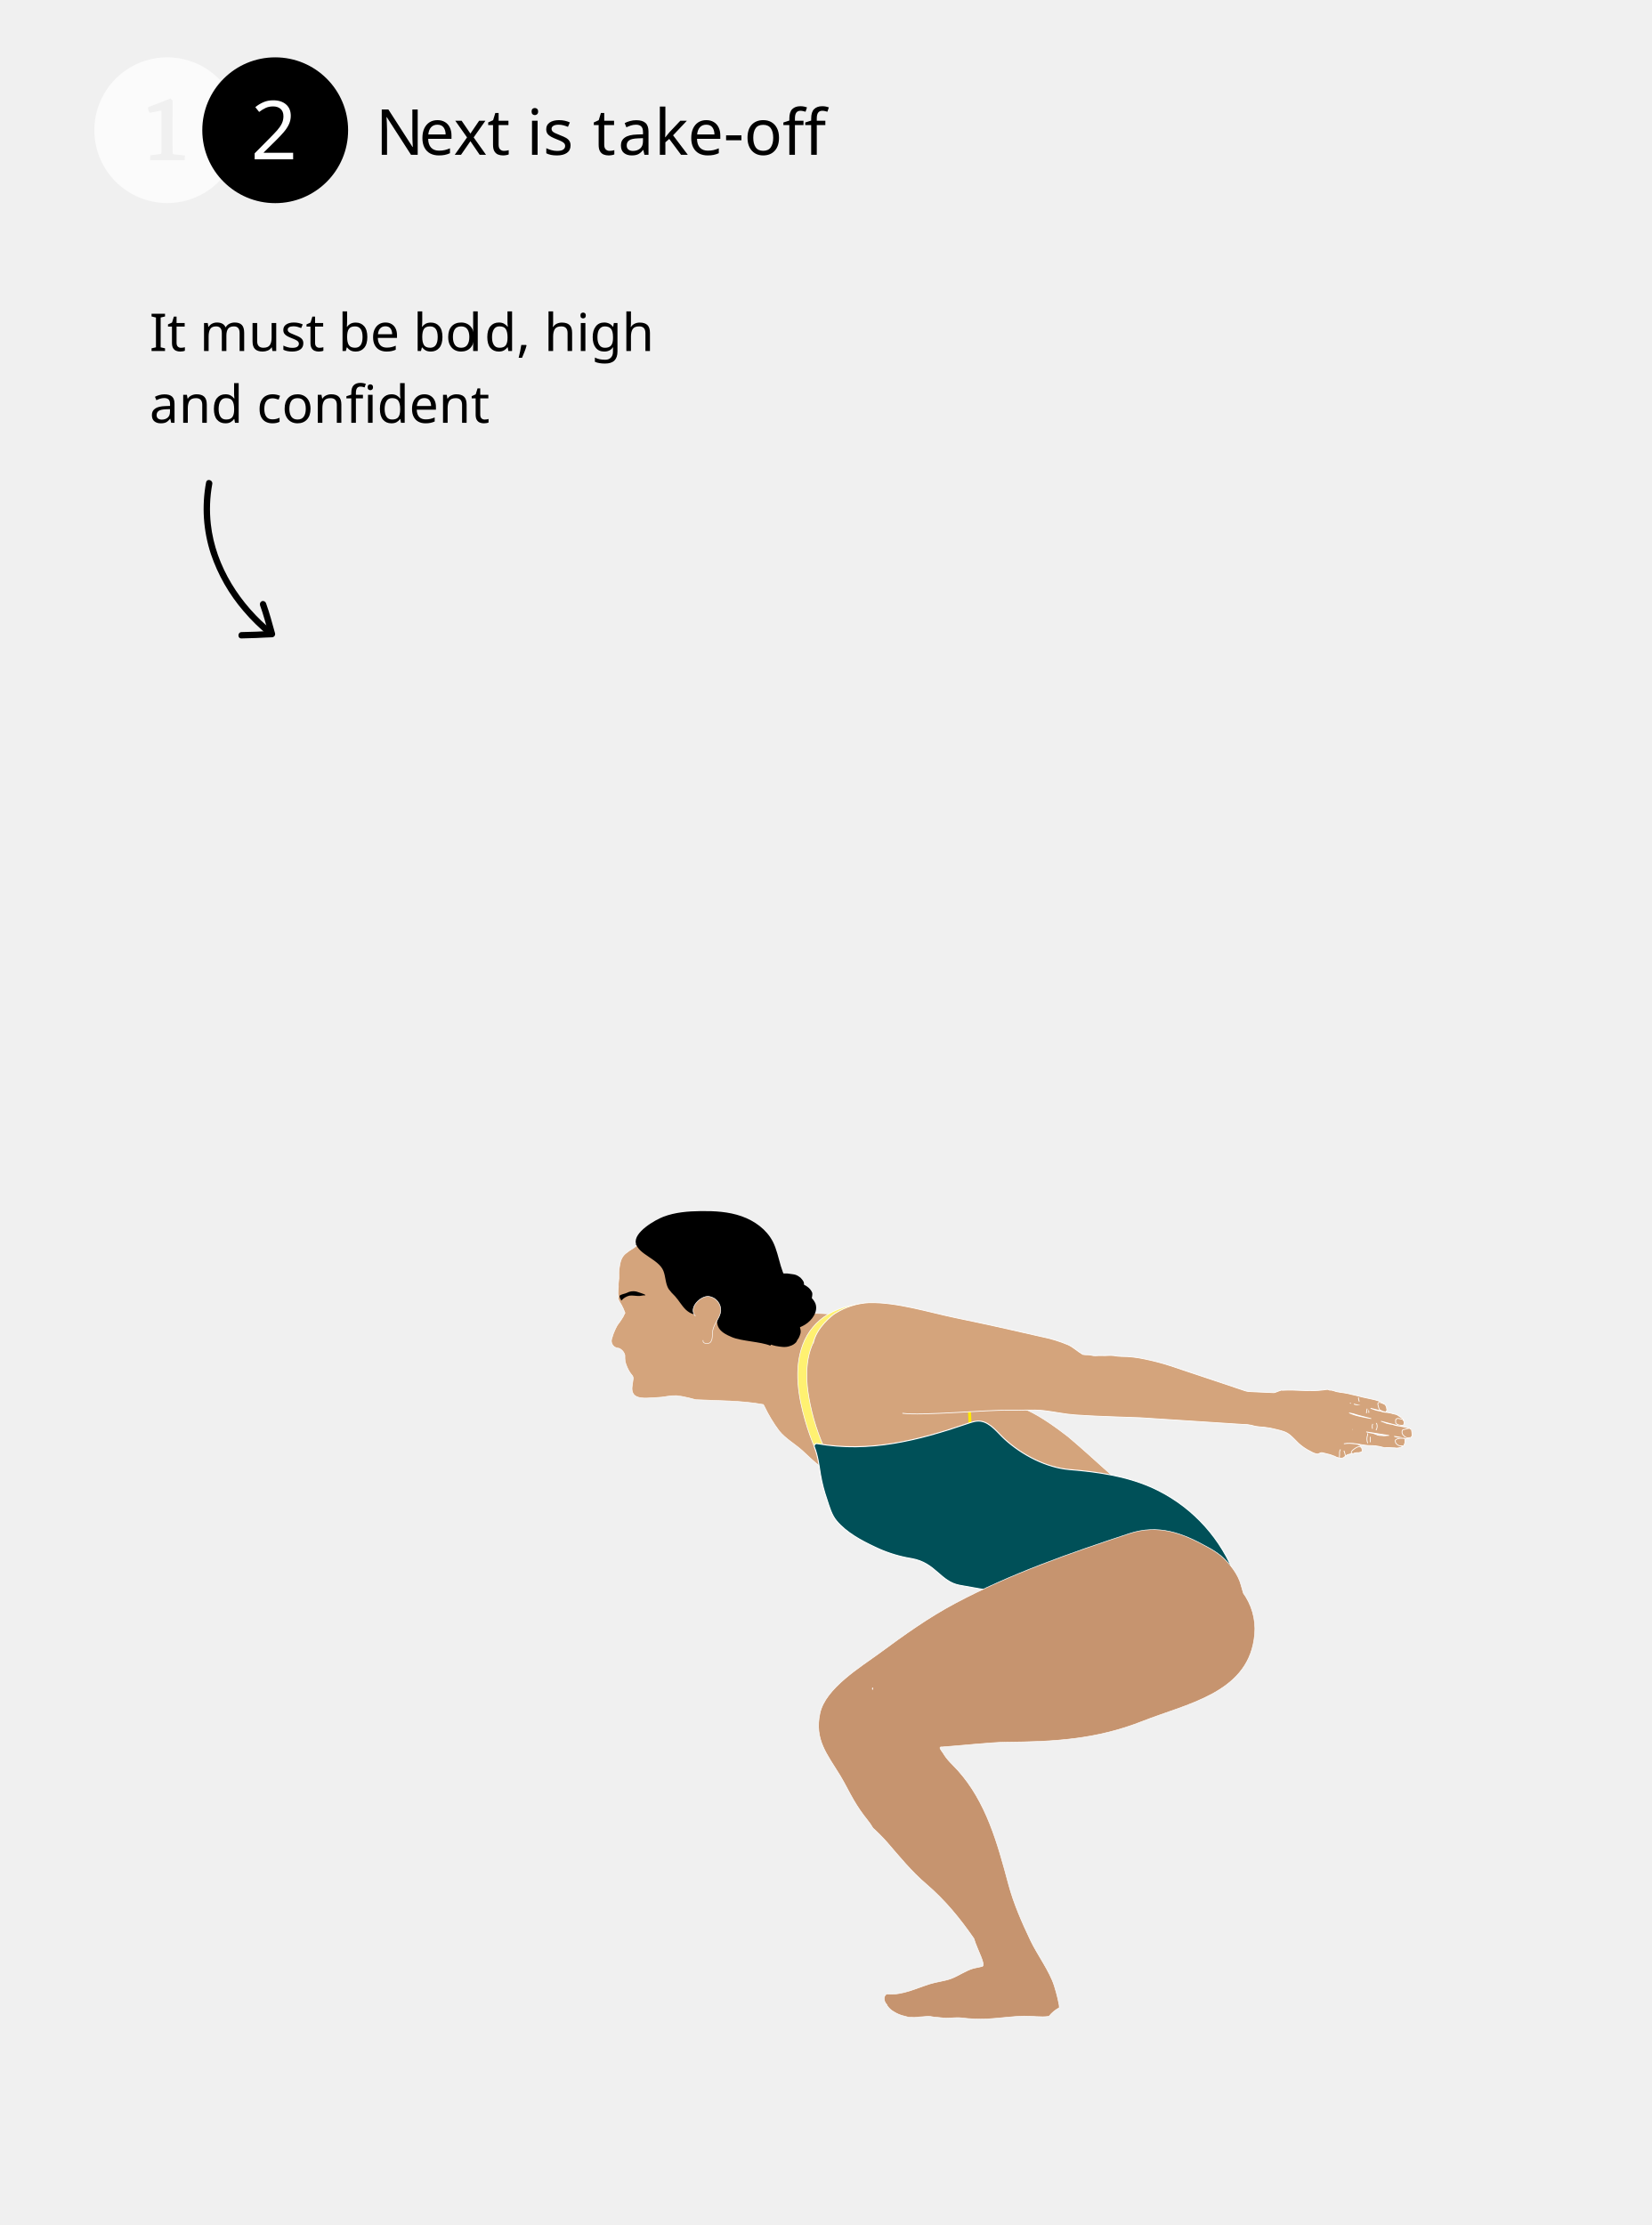
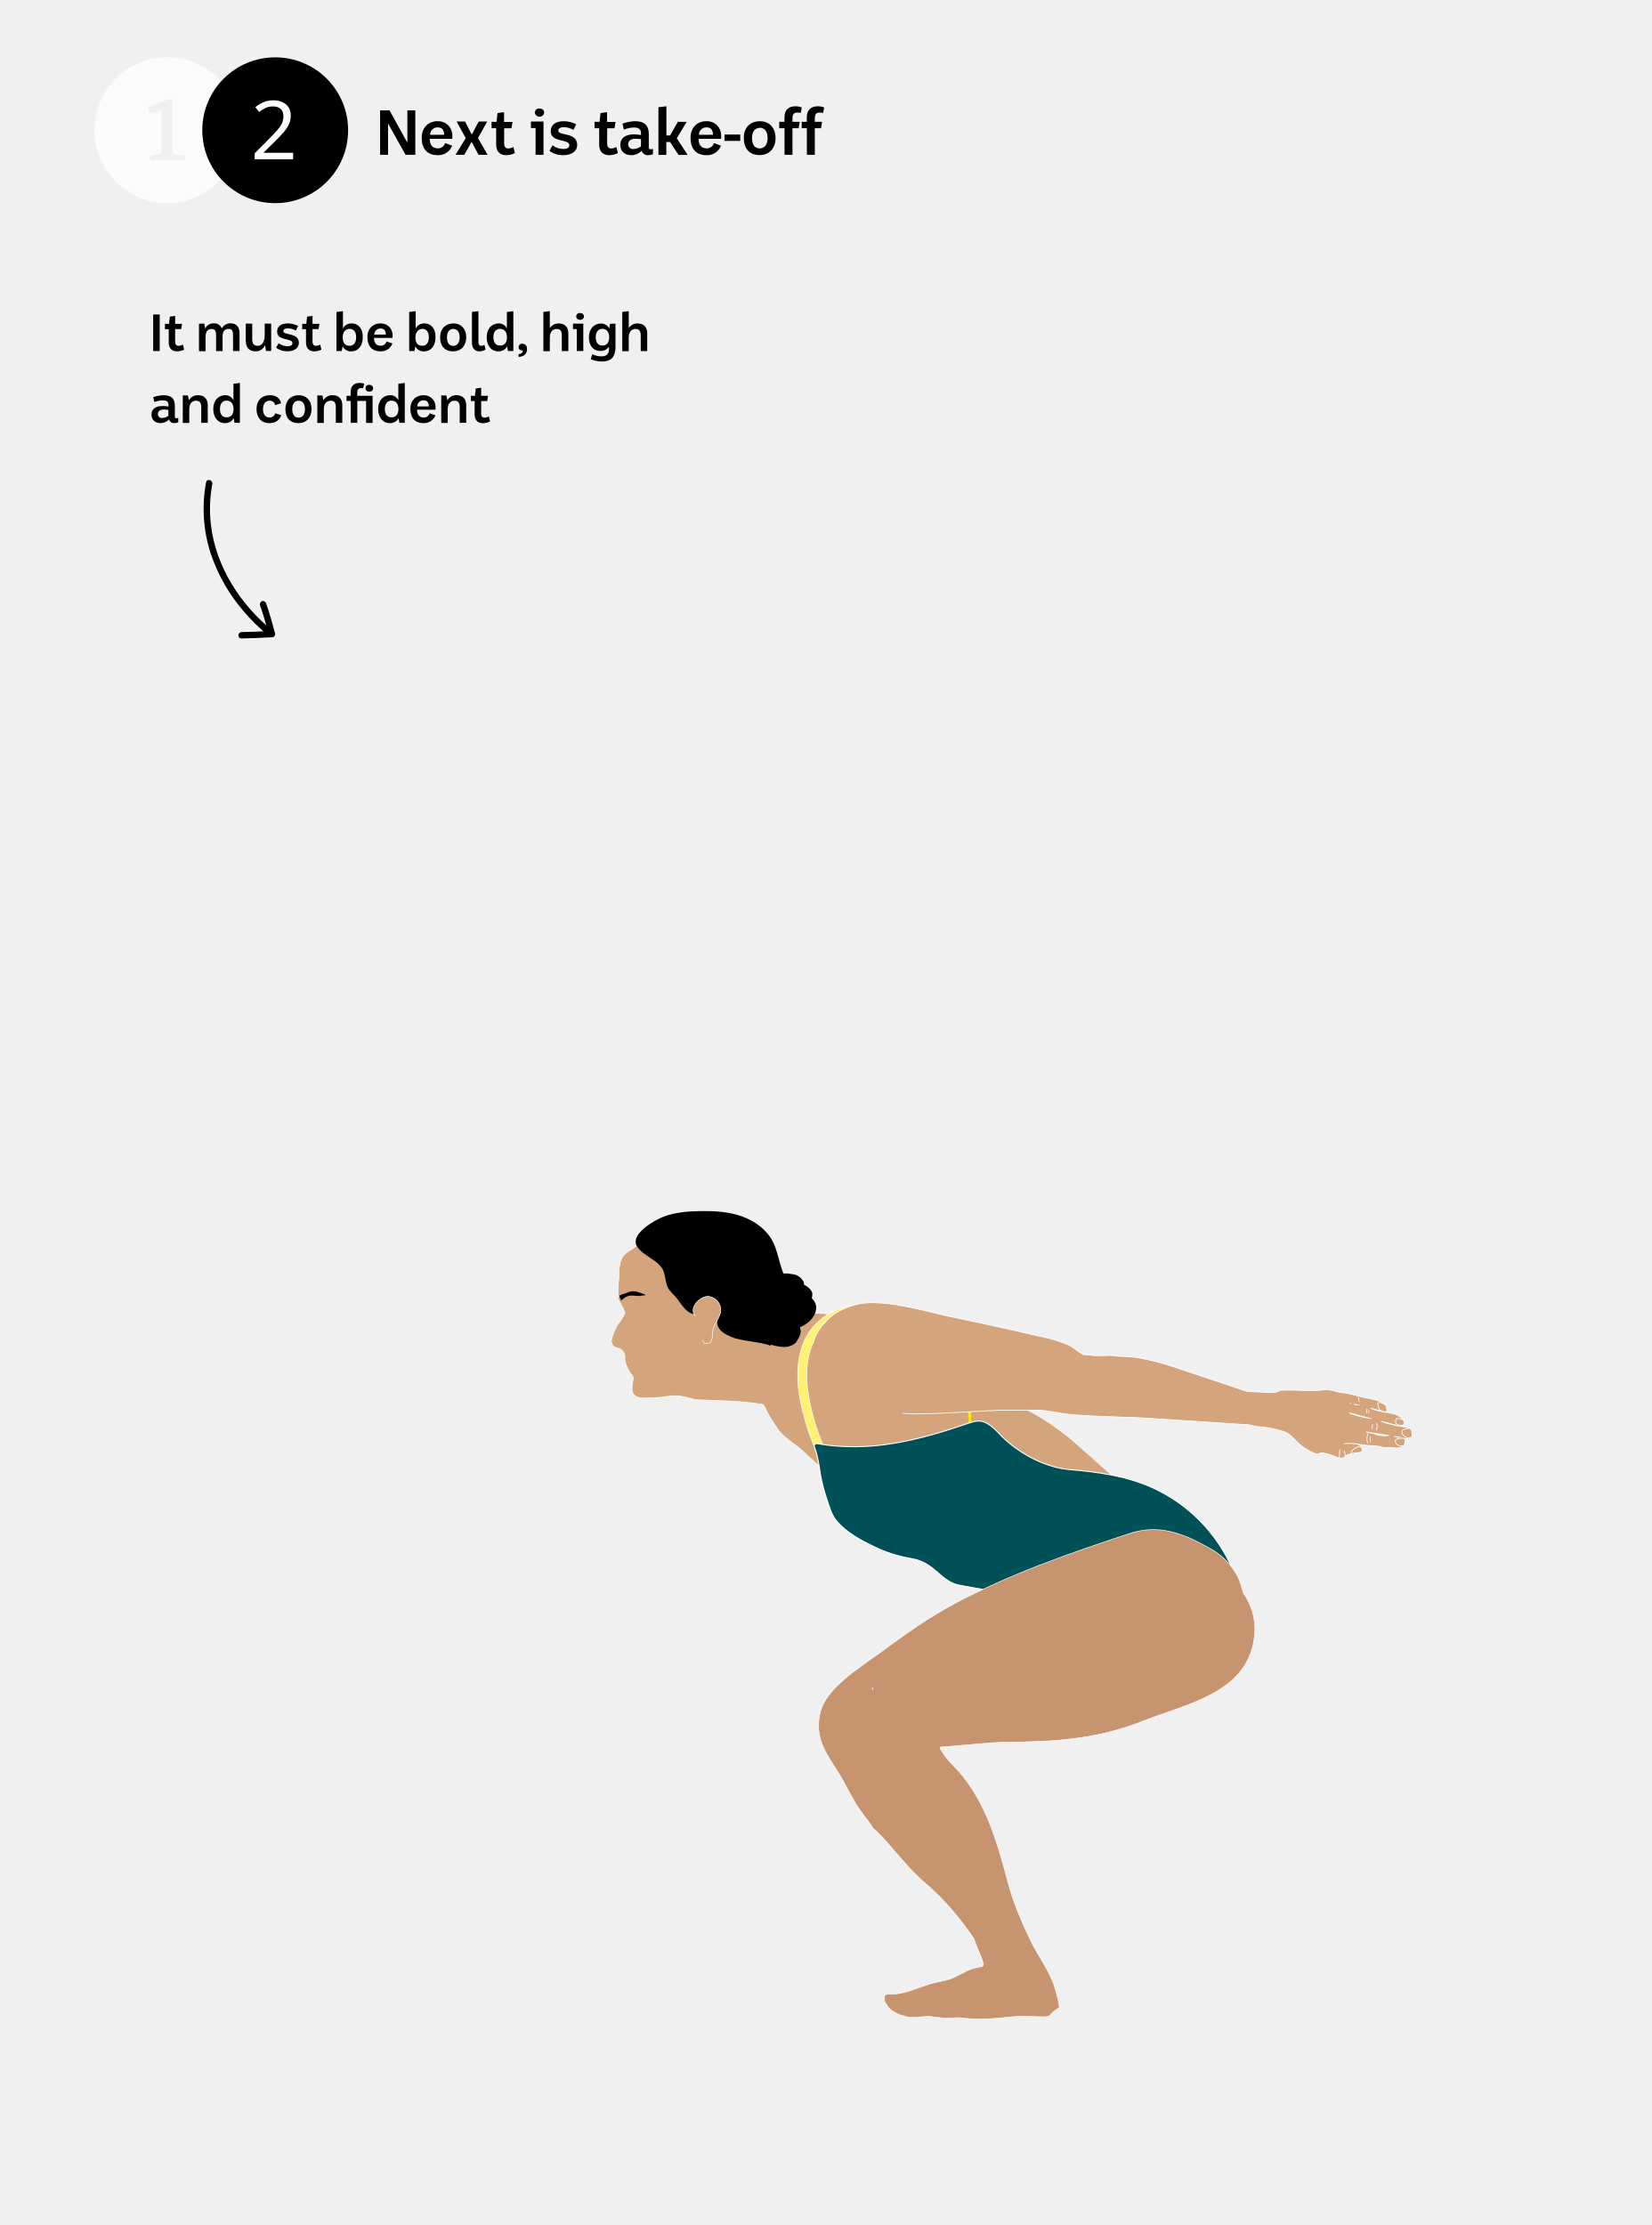
<svg xmlns="http://www.w3.org/2000/svg" id="Layer_1" data-name="Layer 1" viewBox="0 0 780 1051.14">
  <defs>
-     <style>.cls-1,.cls-5{fill:#d4a47c;}.cls-1,.cls-3,.cls-4,.cls-5,.cls-6{stroke:#fff;}.cls-1,.cls-2,.cls-3,.cls-4,.cls-5,.cls-6{stroke-miterlimit:10;}.cls-1,.cls-6{stroke-width:0.27px;}.cls-2{fill:none;stroke:#ffea00;stroke-width:1.4px;}.cls-3{fill:#fff171;stroke-width:0.3px;}.cls-4{fill:#005058;stroke-width:0.48px;}.cls-5{stroke-width:0.36px;}.cls-6{fill:#c6946f;}.cls-7{font-size:24.66px;}.cls-11,.cls-7{font-family:ABCSansBold, ABCSans;}.cls-8{letter-spacing:-0.02em;}.cls-10,.cls-9{fill:#fff;}.cls-9{opacity:0.7;}.cls-10{font-size:38.5px;font-family:ABCSerifBold, ABCSerif;}.cls-11{font-size:30px;}.cls-12{letter-spacing:-0.01em;}.cls-13{letter-spacing:-0.02em;}.cls-14{letter-spacing:-0.01em;}.cls-15{letter-spacing:0em;}</style>
+     <style>.cls-1,.cls-5{fill:#d4a47c;}.cls-1,.cls-3,.cls-4,.cls-5,.cls-6{stroke:#fff;}.cls-1,.cls-2,.cls-3,.cls-4,.cls-5,.cls-6{stroke-miterlimit:10;}.cls-1,.cls-6{stroke-width:0.27px;}.cls-2{fill:none;stroke:#ffea00;stroke-width:1.4px;}.cls-3{fill:#fff171;stroke-width:0.3px;}.cls-4{fill:#005058;stroke-width:0.48px;}.cls-5{stroke-width:0.36px;}.cls-6{fill:#c6946f;}.cls-7,.cls-8{fill:#fff;}.cls-7{opacity:0.7;}.cls-8{font-size:38.5px;font-family:ABCSerifBold, ABCSerif;}</style>
  </defs>
  <path class="cls-1" d="M538.86,708.56c-12.45-9.87-22.21-19.66-34.38-29.89C480.66,660.2,478.71,666,465.85,659.1c-3.14-2-6.33-3.86-9.57-5.65-2.21-1.44-4.4-3-6.54-4.64-14.57-11.27-30.23-21.91-48.11-26.36a66.11,66.11,0,0,0-21.45-1.74,32,32,0,0,0,1.76-3.51,19.2,19.2,0,0,0-3.12-1.42A28.59,28.59,0,0,1,374,613.4c-1.4-.83-2.84-1.16-3.5-2.62-.52-1.13-.31-2.43-.82-3.54a22.17,22.17,0,0,1-1.19-2.2,32,32,0,0,1-.8-3.87c-.58-2.87-1.44-5.74-2.15-8.59A24.2,24.2,0,0,0,361.7,584a19.54,19.54,0,0,0-7.45-5.94,42,42,0,0,0-6.89-2.76,73.64,73.64,0,0,0-10.65-1.95c-4-.44-8.73.51-12.55,1.74-2.84.91-5.7,1.35-8.47,2.59a25.2,25.2,0,0,0-7.26,5.43c-1.85,1.84-4,2.85-6.18,4.11-1.1.63-1.86,1.71-3,2.41a28.06,28.06,0,0,0-3.87,2.68c-2.26,2-2.52,4.59-2.93,7.39-.28,1.87.08,3.67-.23,5.54a14,14,0,0,0-.1,2.74c0,1-.23,2-.19,3,0,.5.24.9.27,1.42s-.26.83-.13,1.36a19.35,19.35,0,0,0,1.52,2.77,27.41,27.41,0,0,1,1.52,3.37,2.33,2.33,0,0,0,.13.37c-.06,0-.14.15-.26.47a11.9,11.9,0,0,1-1.36,2.47c-1.24,2.08-1.71,2-2.89,4.53a28.25,28.25,0,0,0-1.8,4.85,3.41,3.41,0,0,0,3.08,4.3,1.87,1.87,0,0,1,1.17.49,4.77,4.77,0,0,1,2,2.86,19.31,19.31,0,0,0,.14,3,18.34,18.34,0,0,0,2.22,5.11c.82,1.28,1.72,1.65,1.55,3.15-.11,1.08-.28,2.18-.45,3.25-.3,2,0,4,2,5,2.7,1.3,7.25.49,10.12.43a25.23,25.23,0,0,0,3.45-.36,6.71,6.71,0,0,1,1.06-.18h.17a18.7,18.7,0,0,1,4.29-.28,6.08,6.08,0,0,1,1.09.19c.52,0,1,.11,1.56.2,2.09.39,4.17.91,6.22,1.49,10.6.52,21.54.37,32,2.29.19.36.39.72.58,1.09a67.66,67.66,0,0,0,6.83,11.3c3.08,3.82,7.45,6.18,11.05,9.44,4.47,4.08,8.39,8.24,13.65,10.61a26.69,26.69,0,0,0,6.13,5.29l7.4,4.5c.79,2,3.6,3.29,5.09,4.66,11.07,10.13,27,4.31,40.22,4,12.16-.28,23.92,3.9,35.86,6.29,15.8,3.17,32.1,3.22,48.17,1.93,3.43-.27,8-2,7.3-5.38C542.59,715.82,540,709.45,538.86,708.56Z" />
  <path d="M303.14,611c.34.1.68.24,1,.36s.59.25.67.47,0,.09-.05.13a1.15,1.15,0,0,1-.31,0,1.83,1.83,0,0,0-.33,0c-.44,0-.87.14-1.3.19-.25,0-.5.09-.75.1-1.58.07-3.23-.39-4.79-.15a7.19,7.19,0,0,0-3.75,2.32c-.26-.44-1.15-1.86-.8-2.31.51-.64,2.63-.93,3.36-1.33a6.46,6.46,0,0,1,4.48-.63C301.45,610.35,302.27,610.77,303.14,611Z" />
  <path d="M381.22,611.64c-2.14-1.27-4.68-2.25-6.64-3.77-6.25-4.82-5.93-14.26-9.51-21.29-3-5.79-8.64-9.84-14.78-12s-12.74-2.51-19.24-2.43c-6,.07-12.13.54-17.75,2.7-3.79,1.45-14.14,7.32-12.92,12.56s10.84,7.48,13,13c1.1,2.78.9,6,2.48,8.57a25.12,25.12,0,0,0,3,3.37c1.83,2,3.13,4.48,5.09,6.37s5,3.1,7.42,1.87a11.11,11.11,0,0,1,.38-5.76c.76-1.8,1.89-1.22,3.79-.82,2.62.56,4.28,1.91,3.95,4.56s-1.31,5.43-.35,7.93c1,2.69,4,4.08,6.63,5.21,4.58,1.93,13.49,2.1,18.07,4,1.94-2.27,1.73-1.27,3.8-3.41,1.57-1.62-1.81-4.3.42-4a18.47,18.47,0,0,0,12.23-2.51c3.4-2.1,6.24-6.16,4.92-9.92A8.39,8.39,0,0,0,381.22,611.64Z" />
  <path d="M300,588.24l.79-.5c0-.06-.08-.11-.11-.18A2.93,2.93,0,0,0,300,588.24Z" />
  <path class="cls-1" d="M328.51,621.8c-3.6-3.85,2.4-9.79,6.36-9.35a6.54,6.54,0,0,1,5.59,6.86c-.32,3.38-3.25,6-3.79,9.36-.28,1.76.1,3.73-.9,5.22s-4.16.93-3.62-.77" />
  <path d="M368.64,613.66a7.2,7.2,0,0,0,2.11-2.65,12.06,12.06,0,0,1,2.69-2.94,6.12,6.12,0,0,1,4.18-1.63,6.68,6.68,0,0,1,3.74,1.43,6.42,6.42,0,0,1,2.3,2.8c.3,1.26-.41,3.25-.56,4.52a6.75,6.75,0,0,1-2.43,3.87,6,6,0,0,1-4.25,1.91,19.55,19.55,0,0,1-9.8-4c-1.43-1-1.95-3.35-2.06-5s.2-4.5,1.17-5.94c1.86-2.77,6-2.21,8.6-1.19,1.59.62,3.12,1.4,3.64,3.16a9.62,9.62,0,0,1,0,4.4,17.69,17.69,0,0,1-1,4.91,6.54,6.54,0,0,1-1.22,2.34,20.38,20.38,0,0,0-2,2.14,8.07,8.07,0,0,1-2.52,2.16,3.24,3.24,0,0,1-2.5.39,10.66,10.66,0,0,1-2.91-.84c-.58-.26-1.05-.73-1.61-1-1-.53-1-.58-.87-1.81" />
  <path d="M368.2,612.75c-.41-1.37.24-2.49,1-3.58a6.06,6.06,0,0,0,.71-1.18,1.86,1.86,0,0,1,1.49-1.22c1.78-.47,3.79.38,5.41,1a6.07,6.07,0,0,1,2,.94c.53.44.88,1.05,1.39,1.47.31.25.67.33.93.66s.35.77.63,1.1.52.46.68.94a7.15,7.15,0,0,1,.26,1.22,4.77,4.77,0,0,1,.14,2.25,13.49,13.49,0,0,1-.83,2.19,5.93,5.93,0,0,1-.6.88c-.25.36-.36.79-.61,1.14a6.17,6.17,0,0,1-3,1.83c-2.07.84-4.62.34-6.75-.05a11.53,11.53,0,0,1-4.62-2,26.64,26.64,0,0,1-2.08-1.89,9.77,9.77,0,0,1-1.8-1.89,8.43,8.43,0,0,1-1.09-2.65,17.68,17.68,0,0,1-.61-3,6.17,6.17,0,0,1,.67-2.92,7.09,7.09,0,0,0,.84-1.37A5.53,5.53,0,0,1,363,605a6.61,6.61,0,0,1,4.69-3.16,21.45,21.45,0,0,1,4.31-.21c.92.1,1.83.26,2.75.38a5.84,5.84,0,0,1,2.71,1.11,4.1,4.1,0,0,1,1.28,1.17,5.09,5.09,0,0,1,.92,1.39c.4,1.57-.29,3-.17,4.52a6.19,6.19,0,0,1,.11.89c0,.48-.14,1-.21,1.43a10.49,10.49,0,0,1-.43,2.3,6.8,6.8,0,0,1-1.33,2.28,3.61,3.61,0,0,1-2.7,1.25,10.17,10.17,0,0,1-3.69,0,13,13,0,0,1-4.43-2.11,9.92,9.92,0,0,1-3.44-3.61,11,11,0,0,1-1.06-2.38,10.84,10.84,0,0,1,0-2.35c0-1.67,1.25-3.07,2.17-4.35.18-.25.51-.94.81-1.07s.68.06.92.09" />
  <path d="M363.51,626.26c-.41-1.38.25-2.49,1-3.58a6.06,6.06,0,0,0,.71-1.18,1.87,1.87,0,0,1,1.49-1.23c1.77-.47,3.79.38,5.41,1a6.42,6.42,0,0,1,2,.95c.53.43.88,1.05,1.39,1.46.31.25.67.33.93.66s.35.77.63,1.11.52.45.68.94a7.25,7.25,0,0,1,.26,1.21,4.91,4.91,0,0,1,.14,2.25,14.6,14.6,0,0,1-.83,2.2,6.51,6.51,0,0,1-.6.88c-.25.35-.36.78-.61,1.14a6.25,6.25,0,0,1-3,1.83c-2.07.83-4.62.33-6.75-.06a11.51,11.51,0,0,1-4.62-2c-.75-.59-1.4-1.24-2.08-1.89a9.76,9.76,0,0,1-1.8-1.89,8.75,8.75,0,0,1-1.1-2.66,18.55,18.55,0,0,1-.6-3,6.11,6.11,0,0,1,.67-2.92,7.75,7.75,0,0,0,.84-1.37,5.76,5.76,0,0,1,.61-1.55,6.61,6.61,0,0,1,4.7-3.15,21.45,21.45,0,0,1,4.31-.22c.92.11,1.83.27,2.75.38a6,6,0,0,1,2.71,1.11,4.25,4.25,0,0,1,1.28,1.18,5,5,0,0,1,.92,1.39c.4,1.57-.29,3-.18,4.51a5.29,5.29,0,0,1,.12.89c0,.48-.14,1-.21,1.44a10.31,10.31,0,0,1-.44,2.29,6.75,6.75,0,0,1-1.32,2.29,3.6,3.6,0,0,1-2.7,1.24,9.74,9.74,0,0,1-3.69,0,13,13,0,0,1-4.43-2.1,10,10,0,0,1-3.44-3.61,11.24,11.24,0,0,1-1.06-2.38,10.85,10.85,0,0,1,0-2.35c0-1.68,1.26-3.08,2.18-4.36.18-.25.51-.94.81-1.07s.68.06.92.09" />
  <path class="cls-2" d="M415.26,626.07c4.21,1.19,8.36,2.45,10.76,3a51.84,51.84,0,0,1,8.05,2.88,38.7,38.7,0,0,1,16.47,12.95c6.35,8.76,8,19.81,7.57,30.39" />
  <path class="cls-3" d="M415.41,616.34a6.09,6.09,0,0,0-1.92-.61,4.62,4.62,0,0,1-1.13-.33c-7.4.34-14.9,1.76-21.16,5.48a28,28,0,0,0-12,14.39c-4.29,11.48-2.12,24.57,1.19,36a117.59,117.59,0,0,0,4.81,13.48c1,2.28,5,1.29,4.05-1a100,100,0,0,1-7.68-27c-1.31-10.91-.28-23.68,9.7-31.13,7-5.26,16.67-6.45,25.46-6.39a2,2,0,0,0,1.62-.73C417.35,617.78,416.37,617.07,415.41,616.34Z" />
  <path class="cls-4" d="M492.2,752.84c16.06-1.27,16.8-9.13,29.08-16.06,10.2-5.77,16.58-11.88,29.09-10.36,12.18,1.48,22.5,8,32,15.22a75,75,0,0,0-38.47-39.06c-12.18-5.36-25.42-7.23-38.58-8.31-11-.9-22.53-6.91-30.69-14.36-3.38-3.07-6.75-7.88-11.42-8.51-2.18-.29-4.28.47-6.32,1.17-23.25,7.95-46.14,13.77-70.83,9.44a1.17,1.17,0,0,0-1.39,1.5c1.7,4.27,2.19,8.67,2.91,13.13a75.19,75.19,0,0,0,3.07,11.84c1.14,3.41,2.1,7.14,4.49,10,4.6,5.53,11.52,9.27,18.16,12.39l1.9.88a62.68,62.68,0,0,0,15.36,4.55c11.49,2,13.51,10.93,22.8,12.63C479.59,753.75,484.22,753.48,492.2,752.84Z" />
  <path class="cls-5" d="M426.27,667.65c8.73,1.28,40.92-1.68,49.72-1.41,5.74.18,11.59-.48,17.31.19,4.88.57,9.63,1.67,14.58,2,3.48.24,7,.43,10.44.59,6.77.31,13.54.51,20.3.75l47.07,3.06c1.19.15,2.37.11,3.56.18a24.47,24.47,0,0,1,3.76.81,35.15,35.15,0,0,0,4.1.42,38.06,38.06,0,0,1,5.88,1.1c2.37.6,4.46,1,6.41,2.64,1.44,1.19,2.67,2.61,4,3.88a23.51,23.51,0,0,0,5.65,3.82,9.59,9.59,0,0,0,3.18,1.25c.9,0,1.51-.87,2.47-.61.48.13,1,.22,1.45.34.31.08.58.18.9.24s.54.14.82.19a13.29,13.29,0,0,1,1.71.59c.28.11.57.2.86.3a7.74,7.74,0,0,1,.7.37,2.7,2.7,0,0,0,.66.22c.26.06.51.18.77.23a3.75,3.75,0,0,0,1.6,0,1.84,1.84,0,0,0,.47-.15c.19-.12.39-.32.57-.46a8.92,8.92,0,0,1,1.22-.9,7.93,7.93,0,0,1,1.37-.38c.42-.11.84-.21,1.25-.33s.61-.06.91-.13a4.3,4.3,0,0,1,.69-.16c.22,0,.43,0,.65,0a1.41,1.41,0,0,0,.54,0A7.47,7.47,0,0,0,643,686c.54-.22.47-.74.43-1.23a2,2,0,0,0-.24-.71,7.07,7.07,0,0,0-.61-1.11.44.44,0,0,0-.24-.21,1,1,0,0,1-.24,0c-.08,0-.12-.13-.18-.19a.53.53,0,0,0-.23-.13,8.47,8.47,0,0,0-1.87-.36c-.71-.08-1.42-.14-2.14-.18a19.63,19.63,0,0,0-2.86.19c3.92-.81,7.92.67,11.93.85a21.92,21.92,0,0,1,6.19.75,8,8,0,0,0,1.17.29,3.31,3.31,0,0,0,.55-.06c.15,0,.32,0,.48,0,.4,0,.77,0,1.16,0s.89,0,1.33.06c.73,0,1.46.07,2.19.15a5.92,5.92,0,0,0,2-.42,2.65,2.65,0,0,0,1.64-1.57,2.79,2.79,0,0,0,.09-2,1.46,1.46,0,0,0-.54-.75,5,5,0,0,0,.53.23,1.82,1.82,0,0,0,1.32,0,2.91,2.91,0,0,0,.5-.16,5.07,5.07,0,0,1,.65-.24,2.62,2.62,0,0,0,.61-.35.94.94,0,0,0,.4-.85,8.52,8.52,0,0,0-.1-1.51,2.41,2.41,0,0,0-.51-1.34,3.13,3.13,0,0,0-1.54-.65,15.39,15.39,0,0,0-2-.46c-.52-.08-1-.15-1.51-.27a13.82,13.82,0,0,0-1.8-.31c-.66-.06-1.3-.45-2-.57-.35-.07-.7-.09-1-.14s-.56-.16-.85-.2A5.78,5.78,0,0,1,654,672a5.12,5.12,0,0,0-.92-.35,6,6,0,0,1-.72-.23l6.84,1.79a10,10,0,0,1,1.73.45.71.71,0,0,0,.56.1c.13,0,.19,0,.31,0a1.79,1.79,0,0,0,1-.5c.77-.68.41-1.78,0-2.58a2.59,2.59,0,0,0-1.13-1.14c-.52-.3-1-.71-1.47-1a4.12,4.12,0,0,0-1.45-.51,9.51,9.51,0,0,1-1.59-.41,21.63,21.63,0,0,0-3.24-.49l-.9-.18c-.24,0-.44-.18-.68-.24-.65-.17-1.31-.28-2-.41a6.18,6.18,0,0,1-1-.31c-.3-.12-.62-.19-.91-.32s-.63-.25-1-.37l1.77.44,3.53.89a6.74,6.74,0,0,0,1.39.35c.19-.06.45.22.58,0s.12-.24.19-.35.21-.2.24-.34a.76.76,0,0,0,0-.33c-.12-.42-.11-.85-.21-1.27a2.11,2.11,0,0,0-.62-1c-2.2-2.39-7.32-2.83-10.3-3.59q-3.86-1-7.76-1.86c-1.88-.42-4.33-.47-6.09-1.19-.26-.09-.5-.12-.76-.19a2,2,0,0,0-.48-.13,3.25,3.25,0,0,1-.82,0c-.29-.07-.62-.33-.92-.34a12.17,12.17,0,0,0-1.84.23c-7.44.93-12.13-.23-19.63.17.15-.53-3.37,1.16-3.92,1.14-4-.12-7.92-.37-11.88-.54a7.83,7.83,0,0,1-1.73-.36l-35.31-11.81A108.57,108.57,0,0,0,540.58,642a51.56,51.56,0,0,0-10.87-1.19,22.28,22.28,0,0,1-3.65-.4c-1.73-.22-3.59.1-5.27,0a28.6,28.6,0,0,0-3.34.07c-1.34.09-2.33-.52-3.67-.44a9.79,9.79,0,0,1-2.29-.18c-2.34-1.33-4.43-3.4-6.87-4.53A64.83,64.83,0,0,0,492,631.47q-20.23-4.71-40.59-8.93c-13-2.7-27.49-7.38-40.8-7.13a33.45,33.45,0,0,0-16.12,5.09c-1.46.87-9,6.85-10.36,14.25m257,28.93a5.89,5.89,0,0,1-1.6-.36C640.12,663.44,640.66,663.55,641.19,663.68Zm-3.84,3.81a19.54,19.54,0,0,1,3.85,1l2.66.7,3.93,1c-1.85-.36-3.71-.67-5.54-1.12A25.22,25.22,0,0,1,637.35,667.49Zm18.23,10.66-1.28.11a5.7,5.7,0,0,1-1.37-.06,6.83,6.83,0,0,0-1.28-.08,3.93,3.93,0,0,1-1.55-.47,8.93,8.93,0,0,0-1.39-.51,25.3,25.3,0,0,1-3.27-.69l10.37,1.65.4.06C656,678.15,655.8,678.14,655.58,678.15Zm3.92.68c-.29-.08-.58-.19-.87-.28l2.12.33.67.14A6.56,6.56,0,0,1,659.5,678.83Z" />
  <path class="cls-5" d="M637.94,662.94l.18,0a3.07,3.07,0,0,1-.42-.07Z" />
  <path class="cls-5" d="M638.77,675.32l.14,0h0Z" />
  <path class="cls-5" d="M633.21,684.73a3.28,3.28,0,0,0-.44,1.25c0,.3,0,.61,0,.91s0,.5,0,.75c0,.42-.27.77.1,1.12" />
  <path class="cls-5" d="M634.82,685.34a5.3,5.3,0,0,1,.49,1.47c0,.16.09.32.13.48s0,.48.07.66" />
  <path class="cls-5" d="M662.94,683c-.27,0-1.65,0-1.89,0a2.79,2.79,0,0,1-.88-.44,2.42,2.42,0,0,1-.86-.91,2.39,2.39,0,0,1-.23-1c.14-.81,1.13-.93,1.79-1.08a4.36,4.36,0,0,1,1.14-.09c.16,0,.31,0,.48,0a3.8,3.8,0,0,1,1.06.13" />
  <path class="cls-5" d="M666.26,679.14c-.33.08-1,0-1.34.08a1.68,1.68,0,0,1-1.17-.41c-.26-.21-.47-.48-.73-.68-.06-.06-.14-.07-.21-.13a2.4,2.4,0,0,1-.23-.38,1.85,1.85,0,0,1-.29-1.23c0-.32.12-.79.45-.95a6.22,6.22,0,0,1,1.07-.28c.27-.06,2.21-.6,2.13-.3,0,0,.54.52.61.5" />
  <path class="cls-5" d="M662.63,673.38c-.26,0-.91-.09-1.18-.1a2.64,2.64,0,0,1-1.11-.28,3.06,3.06,0,0,1-.6-.3,3.21,3.21,0,0,1-.42-.49c-.1-.19,0-.34-.05-.53a1.68,1.68,0,0,1,0-.5,1.53,1.53,0,0,1,0-.43,1.66,1.66,0,0,1,.25-.34,1.11,1.11,0,0,1,.8-.32,4.32,4.32,0,0,1,1.12.2c.17,0,.36.05.54.09a5,5,0,0,1,.8.28c-.12.07.46.83.32.85" />
  <path class="cls-5" d="M648.34,675a3.92,3.92,0,0,1-.13-1.09,2.18,2.18,0,0,1,.26-1.21" />
  <path class="cls-5" d="M650,675.68a2.56,2.56,0,0,0,.26-.58,2.78,2.78,0,0,0,.27-1.1,2.73,2.73,0,0,0-.08-.94,3.5,3.5,0,0,0-.14-.46c-.06-.12-.17-.22-.18-.36" />
  <path class="cls-5" d="M646.59,667.47c0-.26,0-.53,0-.79a.47.47,0,0,1,0,.38" />
  <path class="cls-5" d="M645.5,667.65c0-.51.07-1,.17-1.56a1.56,1.56,0,0,1,.19-.6" />
  <path class="cls-5" d="M642.09,662.13a6.34,6.34,0,0,1-.36-1.36c0-.17,0-.46-.15-.57" />
  <path class="cls-5" d="M647.25,681.35a19.7,19.7,0,0,1,0-2c0-.93,0-.15,0-.23" />
  <path class="cls-5" d="M646.08,681.81a5.35,5.35,0,0,1-.05-3.89c.1-.25,0-.52,0-.78" />
  <path class="cls-5" d="M653.18,666.69c-.13-.08-1.1-.38-1.22-.49a1.88,1.88,0,0,1-.46-.54A7.61,7.61,0,0,1,651,664c-.11-.43-.25-.89,0-1.21a.87.87,0,0,1,1-.2c.39.13.75.26,1.14.42.21.08,1,.36,1.09.62" />
  <path class="cls-5" d="M639,686.63c-1.31.15-.47-1.2,0-1.55,1-.8,3-2.49,4.21-1.09" />
  <path class="cls-6" d="M588.45,754.33c-.33-.53-.7-1.08-1.1-1.64-.34-1.26-.77-2.5-1.09-3.77-1.31-5.19-5.44-10.49-9.59-14a39.26,39.26,0,0,0-6.15-4c-12-6.73-23.37-10.94-37.06-6.43-28,9.23-56.07,19-82.17,32.87-12.81,6.82-24.19,15-35.83,23.58-8.84,6.5-25.55,16.56-28.12,28.41-2.71,12.5,3.29,19.29,9.5,29.46,2.31,3.8,4.2,7.82,6.45,11.65a74.16,74.16,0,0,0,6.29,9.15,28.87,28.87,0,0,1,2.77,4,86,86,0,0,1,6.73,6.8c5.76,6.67,11.49,13.73,18.28,19.52,9.21,7.87,16.22,16.56,22.67,25.87,1.78,5.79,5.82,12.5,3.93,13.2-.35.13-3.59.74-3.94.84-3.78,1-7.25,3.64-11,5-3.24,1.12-6.57,1.4-9.82,2.42-6.39,2-12.75,5.26-19.53,4.78a1.66,1.66,0,0,0-1.17.19,2.54,2.54,0,0,0-.79,2.28,3.7,3.7,0,0,0,.57,1.73c.17.24.41.45.57.7s.14.42.26.6a8.76,8.76,0,0,0,3,2.79,15.68,15.68,0,0,0,5.27,2.17,19.85,19.85,0,0,0,2,.54c.48,0,.91-.06,1.38,0,1.5.19,3.06-.24,4.57-.25.72,0,1.42-.15,2.15-.17a12.37,12.37,0,0,1,2,0c.57.06,1.14.21,1.72.28,1.13.14,2.24.13,3.37.32,3.16.51,6.46-.29,9.67.07a73.07,73.07,0,0,0,11.93.52c5.89-.32,11.77-1.23,17.67-1.36,3.67-.08,7.86.68,11.66.11a15.78,15.78,0,0,1,4.88-4.07c0-.4,0-.81-.06-1.22-.25-1.24-.62-3-.64-3.09-.48-2-1-4-1.66-6-2.1-6.85-8.06-14.81-11.25-21.54-4.06-8.56-7.9-17.27-10.37-26.46-5.22-19.49-10.53-39-24.08-54-2.33-2.58-4.85-4.6-6.85-8.05-1.45-2-1.89-2.65-.91-2.78-.32-.43-.15-.22,0,0,8.38-.59,24-2.25,30.17-2.3,23.36-.2,43.11-1.24,65.06-9.91,20.62-8.14,48.79-13.14,52.57-38.56A29.11,29.11,0,0,0,588.45,754.33ZM412.07,798a4.22,4.22,0,0,0,.09-.8c0,.3.08.59.11.89Z" />
  <path d="M97.35,227.85a68.34,68.34,0,0,0,2.26,33.88,81.51,81.51,0,0,0,15.44,27A88.38,88.38,0,0,0,127,300.4c1.49,1.2,3.62-.91,2.12-2.12-15.47-12.49-27.31-30.61-29.53-50.65a65,65,0,0,1,.69-19c.35-1.89-2.54-2.69-2.89-.8Z" />
  <path d="M122.78,285.81c1.69,4.63,2.92,9.41,4.25,14.16l1.45-1.9c-2.49.06-5,.24-7.47.34-2.31.1-4.62.1-6.94.2-1.92.09-1.93,3.09,0,3,2.32-.1,4.63-.1,6.94-.2,2.49-.1,5-.28,7.47-.34a1.52,1.52,0,0,0,1.44-1.9c-1.33-4.75-2.56-9.52-4.24-14.16a1.55,1.55,0,0,0-1.85-1.05,1.52,1.52,0,0,0-1,1.85Z" />
-   <text class="cls-7" transform="translate(70.61 165.83)">It must be bo<tspan class="cls-8" x="150.8" y="0">l</tspan>
-     <tspan x="158.22" y="0">d, high </tspan>
-     <tspan x="0" y="33.91">and confident</tspan>
-   </text>
-   <path class="cls-9" d="M95.79,61.4A36.74,36.74,0,0,1,104.16,38a34.44,34.44,0,1,0,.11,46.9A36.78,36.78,0,0,1,95.79,61.4ZM87.2,75.66H70.92L71,73.39l4.46-.58c.58,0,.81-.23.81-1,.08-10.05,0-19.6,0-19.6l-5.62,1.08c-.19-.31-1.12-2.46-.46-2.73l10.35-4,1,1s-.12,20.87,0,24.37c0,.77.19,1,.73,1l5.08.54Z" />
+   <path d="M75.44,148.57v17.26H72.36V148.57Z" />
+   <path d="M82.74,149.26V153H86l-.42,2.47H82.74v5.92c0,1.4.64,2,1.68,2a5.72,5.72,0,0,0,2-.57l.56,2.34a8.09,8.09,0,0,1-3.27.84c-3,0-4-2-4-4.14V155.5h-1.8V153h1.94l.37-3.42Z" />
+   <path d="M96.48,152.91l.44,2.29a4.34,4.34,0,0,1,4-2.44,3.77,3.77,0,0,1,3.85,2.39,4.55,4.55,0,0,1,4.16-2.39c3,0,4.22,2,4.22,4.64v8.43h-3.06v-7.45c0-2-.47-3-2.14-3-2.22,0-2.81,1.68-2.81,3.58v6.9h-3.06v-7.45c0-2-.47-3-2.15-3-2.36,0-2.83,1.9-2.83,4v6.51H94V152.91Z" />
+   <path d="M119.15,152.91v7.45c0,2,.79,3,2.59,3,2.34,0,3.3-2.42,3.3-4.86v-5.62h3.06v12.92h-2.44l-.45-2.81a4.7,4.7,0,0,1-4.46,3c-3.16,0-4.66-1.95-4.66-5.2v-7.87Z" />
+   <path d="M131.6,162.13a6.72,6.72,0,0,0,4.19,1.43c1.48,0,2.35-.44,2.35-1.5,0-2.52-7.47-.84-7.23-5.57.1-2.32,1.8-3.7,5.23-3.7A10.49,10.49,0,0,1,140.8,154l-1.08,2.17a7.36,7.36,0,0,0-3.7-1.07c-1.21,0-2.22.4-2.17,1.41.15,2.05,7.32.47,7.32,5.45,0,2.66-2.39,4-5.45,4a8.86,8.86,0,0,1-5.3-1.68Z" />
+   <path d="M147.63,149.26V153h3.26l-.42,2.47h-2.84v5.92c0,1.4.64,2,1.68,2a5.72,5.72,0,0,0,1.95-.57l.57,2.34a8.21,8.21,0,0,1-3.28.84c-3,0-4-2-4-4.14V155.5h-1.8V153h1.94l.37-3.42Z" />
+   <path d="M162,147v8.21a4.39,4.39,0,0,1,4.31-2.41c2.44.07,5.06,1.72,5.06,6.48,0,3.9-2,6.71-5.45,6.71a4.28,4.28,0,0,1-4.07-2.37l-.42,2.22h-2.49V147.39Zm-.12,12.36c0,2.21.81,4,3.25,4,2,0,3.11-1.5,3.11-4,0-3-1.51-4-3.13-4C163.32,155.35,161.87,156.76,161.87,159.35Z" />
+   <path d="M185.39,162.28a5.76,5.76,0,0,1-5.57,3.7c-4.34,0-6.26-2.71-6.26-6.76s2.71-6.53,6.43-6.43c3,.07,5.75,2.34,5.45,6.46l-.05.39h-8.73c0,2.2.94,3.7,3.18,3.7a2.87,2.87,0,0,0,2.79-2.05Zm-3.13-4.22c.05-2-1-2.93-2.54-2.88a2.87,2.87,0,0,0-2.91,2.88Z" />
+   <path d="M196.35,147v8.21a4.39,4.39,0,0,1,4.31-2.41c2.44.07,5.06,1.72,5.06,6.48,0,3.9-1.95,6.71-5.45,6.71a4.27,4.27,0,0,1-4.07-2.37l-.42,2.22h-2.49V147.39Zm-.13,12.36c0,2.21.82,4,3.26,4,2,0,3.1-1.5,3.1-4,0-3-1.5-4-3.13-4S196.22,156.76,196.22,159.35Z" />
+   <path d="M214.23,152.79c3.23,0,6,2.19,6,6.6,0,3.63-2.15,6.59-6.17,6.59-4.36,0-6.16-3-6.16-6.59C207.94,155,210.72,152.79,214.23,152.79Zm-3.09,6.6c0,2.05.69,4,3,4,2.1,0,3-1.95,3-4,0-2.86-1.41-4-3-4C212.52,155.38,211.14,156.49,211.14,159.39Z" />
+   <path d="M226,147v14.62c0,1.39.62,1.76,1.53,1.76a2.42,2.42,0,0,0,1.28-.47l.57,2.19a5.35,5.35,0,0,1-2.79.89c-2.56,0-3.65-1.73-3.65-4.07V147.36Z" />
+   <path d="M242.49,147v18.84h-2.56l-.35-2.22a4.52,4.52,0,0,1-4.12,2.37c-3.47.05-5.55-2.84-5.55-6.63,0-4.64,3-6.56,5.53-6.56a4.1,4.1,0,0,1,4,2.44v-7.84Zm-9.42,12.33c0,2.2.86,3.92,3.16,3.92s3.25-1.72,3.25-3.89c0-2.94-1.58-4-3.28-4S233.07,156.49,233.07,159.32Z" />
+   <path d="M246.61,165.49a1.42,1.42,0,0,1-1.63-1.58,1.6,1.6,0,0,1,1.73-1.53c1.7,0,2.37,1.33,2.24,2.91-.19,2.34-2,3.28-4,3.3v-1.33c1.16,0,2-.62,2-1.36C246.91,165.71,246.61,165.49,246.61,165.49Z" />
+   <path d="M259.73,147v8a4.82,4.82,0,0,1,4.24-2.19c3,0,4.49,1.94,4.49,4.61v8.43H265.4v-7.45c0-2-.74-3-2.41-3-2.35,0-3.26,1.9-3.26,4v6.51h-3.06V147.36Z" />
+   <path d="M275.54,152.91v12.92h-3.08V155.45h-1.8v-2.54Zm-1.55-5a1.6,1.6,0,1,1,0,3.16,1.63,1.63,0,0,1-1.8-1.63A1.59,1.59,0,0,1,274,147.88Z" />
+   <path d="M290.73,152.91v11c0,4.29-1.67,6.88-6.41,6.88a13.36,13.36,0,0,1-5.28-1.11l.72-2.31a11.13,11.13,0,0,0,4.22,1c2.78,0,3.69-1.38,3.69-3.5v-1.14a4.44,4.44,0,0,1-4,2.05c-3.48.07-5.48-2.57-5.48-6.36,0-4.64,3-6.56,5.52-6.56a4.28,4.28,0,0,1,4.1,2.34l.32-2.22Zm-9.32,6.41c0,2.2.86,3.92,3.16,3.92s3.2-1.72,3.2-3.89c0-2.94-1.55-4-3.23-4S281.41,156.49,281.41,159.32Z" />
+   <path d="M297,147v8a4.81,4.81,0,0,1,4.24-2.19c3,0,4.49,1.94,4.49,4.61v8.43h-3.06v-7.45c0-2-.74-3-2.41-3-2.35,0-3.26,1.9-3.26,4v6.51h-3.06V147.36Z" />
+   <path d="M72.38,187.64a15.49,15.49,0,0,1,4.89-.94c3.89,0,5.32,1.92,5.32,4.93v5.23a.65.65,0,0,0,.62.74,2.41,2.41,0,0,0,1-.15v2.05a5,5,0,0,1-2,.39,2.34,2.34,0,0,1-2.34-1.75,5.64,5.64,0,0,1-3.89,1.75c-2.52,0-4.39-1.28-4.42-4s2-4.09,5.25-4.09a19.85,19.85,0,0,1,2.79.25v-.77c0-1.4-.89-2.17-2.66-2.14a10.41,10.41,0,0,0-4,.79Zm7.16,6a13.13,13.13,0,0,0-2.52-.15c-1.48.07-2.42.77-2.44,2.07a1.81,1.81,0,0,0,2.1,1.9,5.1,5.1,0,0,0,2.86-1Z" />
+   <path d="M88.76,186.82l.47,2.3a4.76,4.76,0,0,1,4.41-2.42c3,0,4.49,2,4.49,4.61v8.43H95.07V192.3c0-2-.74-3-2.41-3-2.35,0-3.26,1.89-3.26,4v6.51H86.34V186.82Z" />
+   <path d="M113.32,180.91v18.83h-2.56l-.35-2.21a4.5,4.5,0,0,1-4.11,2.36c-3.48.05-5.55-2.83-5.55-6.63,0-4.64,3-6.56,5.52-6.56a4.09,4.09,0,0,1,4,2.44V181.3Zm-9.42,12.32c0,2.2.87,3.93,3.16,3.93s3.26-1.73,3.26-3.9c0-2.93-1.58-4-3.28-4S103.9,190.4,103.9,193.23Z" />
+   <path d="M132.86,196.12c-.84,2.64-3,3.77-5.62,3.77-4.24,0-6.07-3.15-6.07-6.61,0-4.21,2.61-6.51,6.14-6.58,3.11-.07,5,1.53,5.5,3.8l-2.84.91a2.54,2.54,0,0,0-2.61-2.12c-1.78,0-3.13,1.31-3.13,3.94,0,2.1.79,4,3.08,4a2.6,2.6,0,0,0,2.71-2Z" />
+   <path d="M141.15,186.7c3.23,0,6,2.19,6,6.61,0,3.62-2.15,6.58-6.17,6.58-4.36,0-6.16-3-6.16-6.58C134.86,188.89,137.65,186.7,141.15,186.7Zm-3.09,6.61c0,2.05.69,4,3,4,2.1,0,3-1.94,3-4,0-2.86-1.41-4-3-4C139.45,189.29,138.06,190.4,138.06,193.31Z" />
+   <path d="M152.32,186.82l.47,2.3a4.76,4.76,0,0,1,4.41-2.42c3,0,4.49,2,4.49,4.61v8.43h-3.06V192.3c0-2-.74-3-2.41-3-2.35,0-3.26,1.89-3.26,4v6.51H149.9V186.82Z" />
+   <path d="M165.66,187V185.2c0-2.64,1.38-4.29,4.25-4.29a6.9,6.9,0,0,1,2.12.32l-.47,2.19c-.1,0-.5-.07-.89-.07-1.36,0-1.92.56-1.92,2.34V187H176v12.79h-3.06V189.41h-4.16v10.33h-3.09V189.41h-2V187Zm8.81-5.16a1.65,1.65,0,0,1,1.8,1.56,1.62,1.62,0,0,1-1.8,1.6,1.64,1.64,0,0,1-1.83-1.63C172.64,182.48,173.28,181.79,174.47,181.79Z" />
+   <path d="M191.21,180.91v18.83h-2.56l-.35-2.21a4.5,4.5,0,0,1-4.11,2.36c-3.48.05-5.55-2.83-5.55-6.63,0-4.64,3-6.56,5.52-6.56a4.09,4.09,0,0,1,4,2.44V181.3Zm-9.42,12.32c0,2.2.87,3.93,3.16,3.93s3.26-1.73,3.26-3.9c0-2.93-1.58-4-3.28-4S181.79,190.4,181.79,193.23Z" />
+   <path d="M205.69,196.19a5.75,5.75,0,0,1-5.57,3.7c-4.34,0-6.26-2.71-6.26-6.75s2.71-6.54,6.43-6.44c3,.07,5.75,2.34,5.45,6.46l-.05.4H197c0,2.19.94,3.69,3.18,3.69a2.87,2.87,0,0,0,2.79-2ZM202.56,192c.05-2-1-2.94-2.54-2.89a2.88,2.88,0,0,0-2.91,2.89Z" />
+   <path d="M210.85,186.82l.47,2.3a4.76,4.76,0,0,1,4.41-2.42c3,0,4.49,2,4.49,4.61v8.43h-3.06V192.3c0-2-.74-3-2.42-3-2.34,0-3.25,1.89-3.25,4v6.51h-3.06V186.82Z" />
+   <path d="M227.3,183.17V187h3.25l-.42,2.46H227.3v5.92c0,1.41.64,1.95,1.68,1.95a5.43,5.43,0,0,0,1.94-.57l.57,2.34a7.94,7.94,0,0,1-3.28.84c-3,0-4-2-4-4.14v-6.34h-1.8V187h1.95l.37-3.43Z" />
+   <path class="cls-7" d="M95.79,61.4A36.74,36.74,0,0,1,104.16,38a34.44,34.44,0,1,0,.11,46.9A36.78,36.78,0,0,1,95.79,61.4ZM87.2,75.66H70.92L71,73.39l4.46-.58c.58,0,.81-.23.81-1,.08-10.05,0-19.6,0-19.6l-5.62,1.08c-.19-.31-1.12-2.46-.46-2.73l10.35-4,1,1s-.12,20.87,0,24.37c0,.77.19,1,.73,1l5.08.54Z" />
  <circle cx="130" cy="61.53" r="34.44" />
-   <text class="cls-10" transform="translate(118.45 75.26)">2</text>
-   <text class="cls-11" transform="translate(177.42 73.13)">
-     <tspan class="cls-12">N</tspan>
-     <tspan class="cls-13" x="20.46" y="0">e</tspan>
-     <tspan x="36.84" y="0">xt is </tspan>
-     <tspan class="cls-12" x="102.6" y="0">t</tspan>
-     <tspan x="114.51" y="0">a</tspan>
-     <tspan class="cls-14" x="131.73" y="0">k</tspan>
-     <tspan class="cls-15" x="147.45" y="0">e-off</tspan>
-   </text>
+   <text class="cls-8" transform="translate(118.45 75.26)">2</text>
+   <path d="M184,52.13l8.43,15.27V52.13h3.75v21h-4.59L183.3,58.34V73.13h-3.75v-21Z" />
+   <path d="M213.6,68.81a7,7,0,0,1-6.78,4.5c-5.28,0-7.62-3.3-7.62-8.22s3.3-8,7.83-7.83c3.69.09,7,2.85,6.63,7.86l-.06.48H203c0,2.67,1.14,4.5,3.87,4.5a3.5,3.5,0,0,0,3.39-2.49Zm-3.81-5.13c.06-2.43-1.26-3.57-3.09-3.51a3.5,3.5,0,0,0-3.54,3.51Z" />
+   <path d="M219.69,57.41l3.15,6.18,3.3-6.18h4l-4.35,7.8,4.53,7.92h-4.26L222.78,67l-3.45,6.12h-4.14L220,65.27l-4.29-7.86Z" />
+   <path d="M238.11,53v4.59h4l-.51,3h-3.45v7.2c0,1.71.78,2.37,2,2.37a6.83,6.83,0,0,0,2.37-.69l.69,2.85a9.82,9.82,0,0,1-4,1c-3.69,0-4.83-2.46-4.83-5V60.56H232.2v-3h2.37l.45-4.17Z" />
+   <path d="M256.74,57.41V73.13H253V60.5H250.8V57.41Zm-1.89-6.12a2,2,0,0,1,2.22,1.89,2.22,2.22,0,0,1-4.41,0A1.93,1.93,0,0,1,254.85,51.29Z" />
+   <path d="M261,68.63a8.15,8.15,0,0,0,5.1,1.74c1.8,0,2.85-.54,2.85-1.83,0-3.06-9.09-1-8.79-6.78.12-2.82,2.19-4.5,6.36-4.5a12.78,12.78,0,0,1,5.67,1.47l-1.32,2.64a8.9,8.9,0,0,0-4.5-1.29c-1.47,0-2.7.48-2.64,1.71.18,2.49,8.91.57,8.91,6.63,0,3.24-2.91,4.92-6.63,4.89a10.76,10.76,0,0,1-6.45-2Z" />
+   <path d="M286.77,53v4.59h4l-.51,3h-3.45v7.2c0,1.71.78,2.37,2,2.37a6.83,6.83,0,0,0,2.37-.69l.69,2.85a9.82,9.82,0,0,1-4,1c-3.69,0-4.83-2.46-4.83-5V60.56h-2.19v-3h2.37l.45-4.17Z" />
+   <path d="M294.09,58.4A18.74,18.74,0,0,1,300,57.26c4.74,0,6.48,2.34,6.48,6v6.36a.79.79,0,0,0,.75.9,3,3,0,0,0,1.23-.18v2.49a6.08,6.08,0,0,1-2.49.48,2.84,2.84,0,0,1-2.85-2.13,6.87,6.87,0,0,1-4.74,2.13c-3.06,0-5.34-1.56-5.37-4.83s2.46-5,6.39-5a24.49,24.49,0,0,1,3.39.3v-.93c0-1.71-1.08-2.64-3.24-2.61a12.68,12.68,0,0,0-4.86,1Zm8.7,7.35a16.62,16.62,0,0,0-3.06-.18c-1.8.09-2.94.93-3,2.52a2.21,2.21,0,0,0,2.55,2.31,6.17,6.17,0,0,0,3.48-1.26Z" />
+   <path d="M314.79,50.21V64h1.74l3.66-6.45h4.2l-4.71,7.77,5.13,7.86h-4.29l-4-6.09h-1.77v6.09h-3.72V50.66Z" />
+   <path d="M340.59,68.81a7,7,0,0,1-6.78,4.5c-5.28,0-7.62-3.3-7.62-8.22s3.3-8,7.83-7.83c3.69.09,7,2.85,6.63,7.86l-.06.48H330c0,2.67,1.14,4.5,3.87,4.5a3.5,3.5,0,0,0,3.39-2.49Zm-3.81-5.13c.06-2.43-1.26-3.57-3.09-3.51a3.5,3.5,0,0,0-3.54,3.51Z" />
+   <path d="M349.68,63.56v3h-7.44v-3Z" />
+   <path d="M359,57.26c3.93,0,7.35,2.67,7.35,8,0,4.41-2.61,8-7.5,8-5.31,0-7.5-3.6-7.5-8C351.33,59.93,354.72,57.26,359,57.26Zm-3.75,8c0,2.49.84,4.86,3.66,4.86,2.55,0,3.69-2.37,3.69-4.86,0-3.48-1.71-4.89-3.6-4.89C356.91,60.41,355.23,61.76,355.23,65.3Z" />
+   <path d="M370.56,57.56V55.43c0-3.21,1.68-5.22,5.19-5.22a8.28,8.28,0,0,1,3,.54l-.48,2.61a7.71,7.71,0,0,0-1.59-.18c-1.65,0-2.34.69-2.34,2.85v1.53h3.42l-.48,3h-2.94V73.13h-3.75V60.56H368.1v-3Z" />
+   <path d="M381.12,57.56V55.43c0-3.21,1.68-5.22,5.19-5.22a8.28,8.28,0,0,1,3,.54l-.48,2.61a7.71,7.71,0,0,0-1.59-.18c-1.65,0-2.34.69-2.34,2.85v1.53h3.42l-.48,3h-2.94V73.13h-3.75V60.56h-2.46v-3Z" />
</svg>
